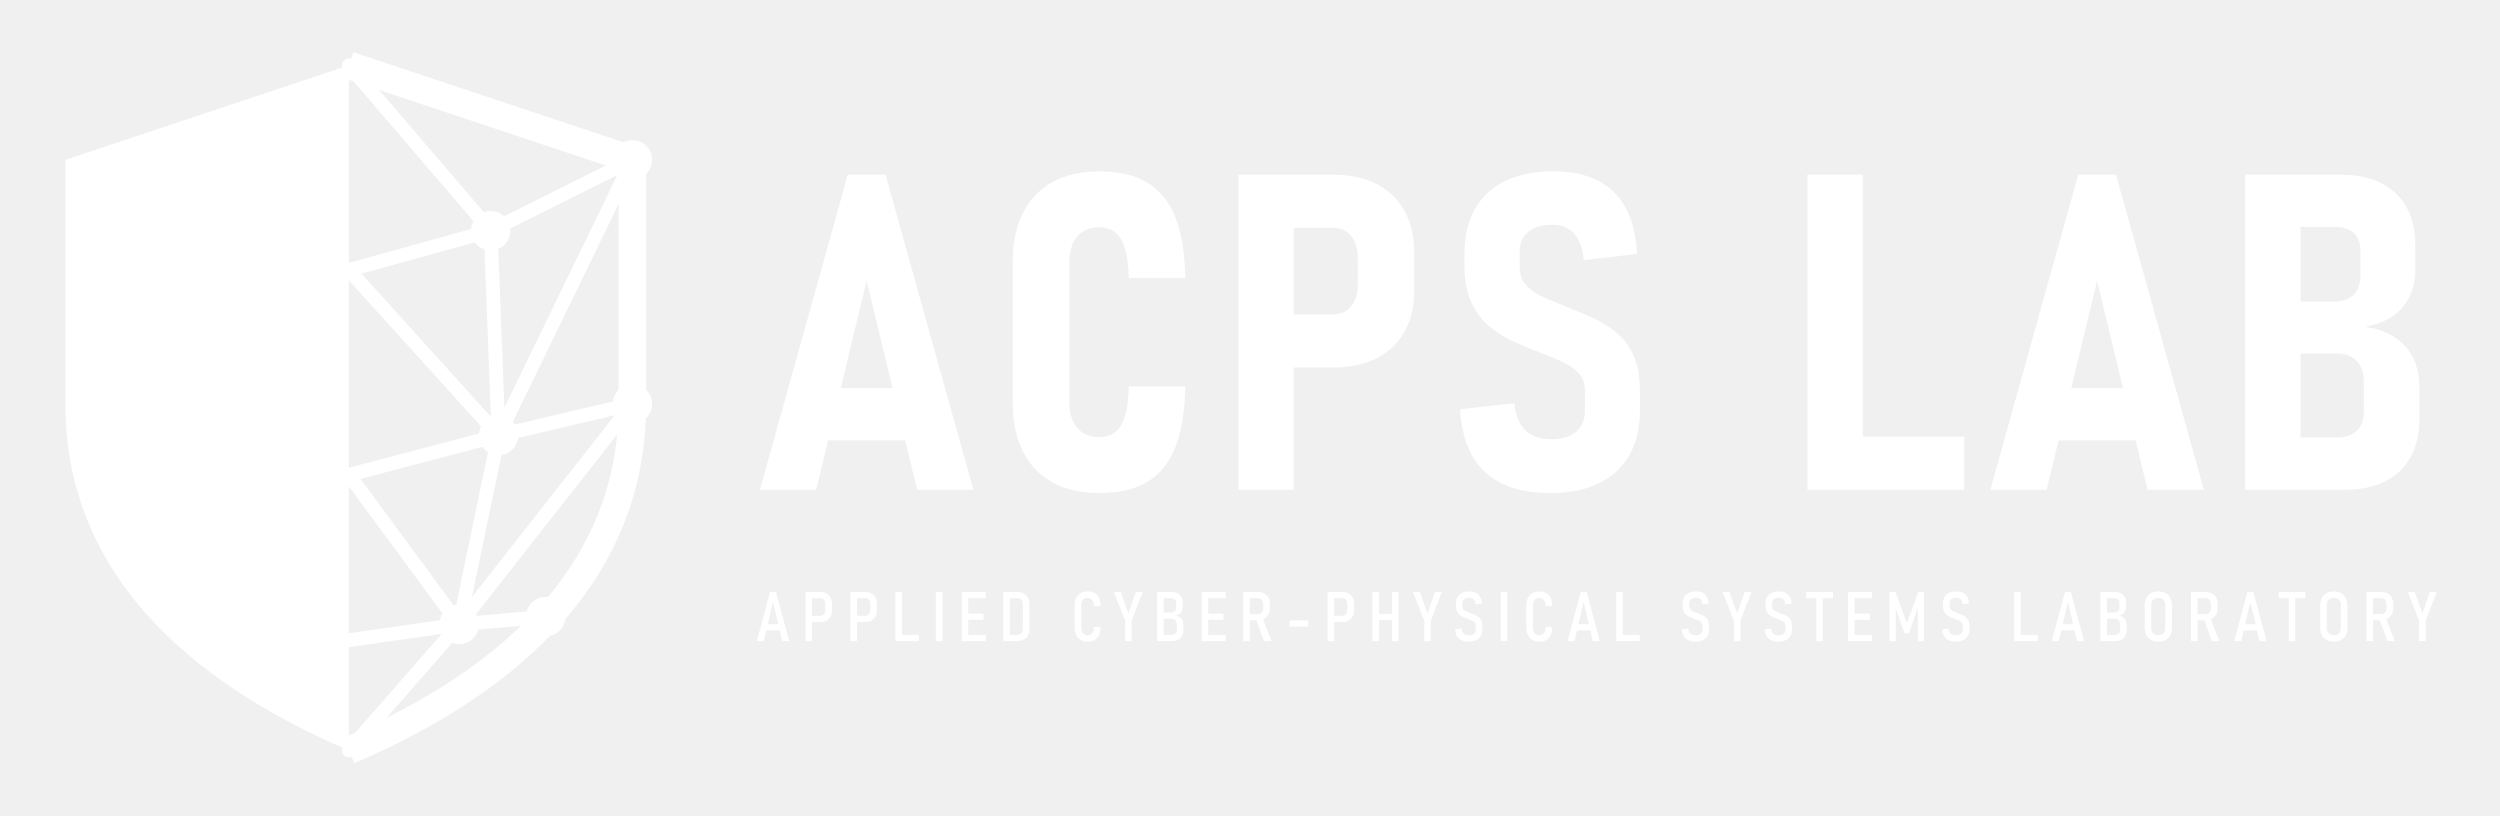
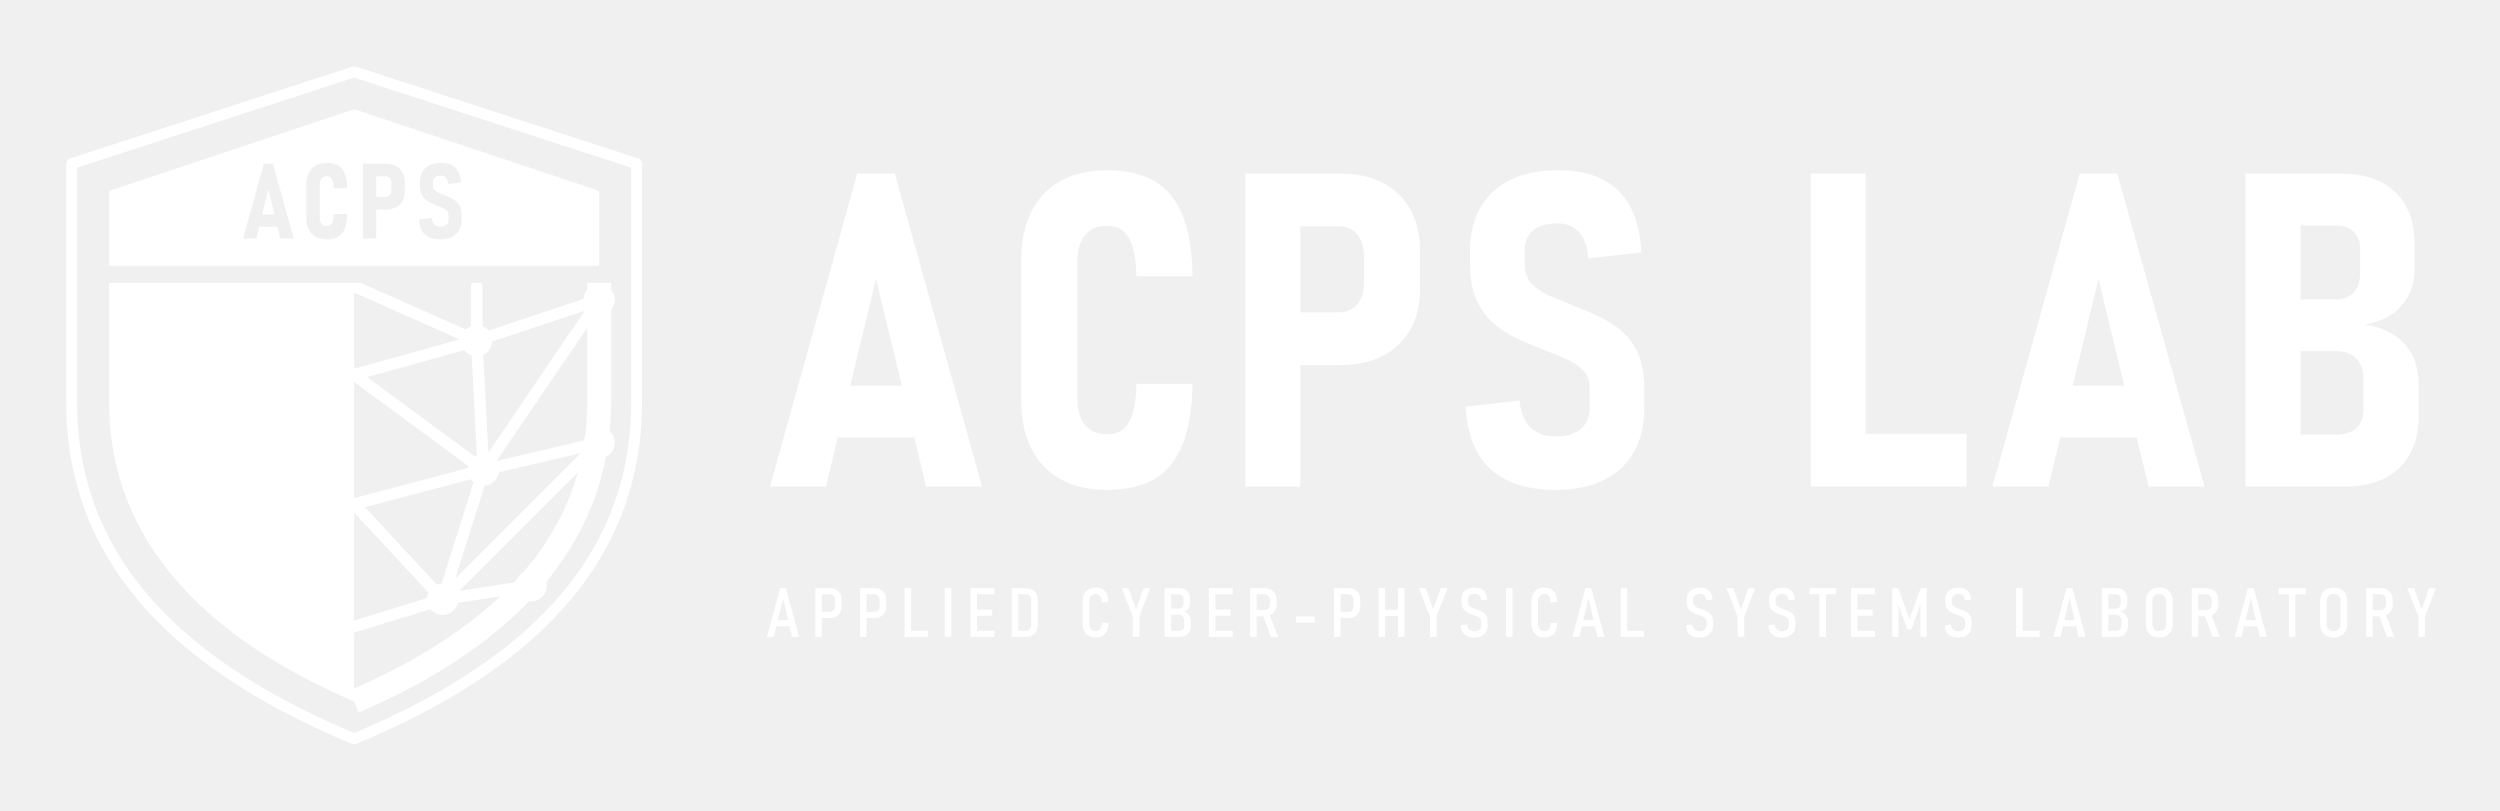
- <svg xmlns="http://www.w3.org/2000/svg" viewBox="0 0 613 200" role="img" aria-labelledby="hd-t">
-   <g transform="translate(-11.0 2.5) scale(0.9655)">
-     <path d="M100 14 L28 38 V100 C28 142 58 170 100 188 Z" fill="#ffffff" />
-     <path d="M100 14 L172 38 V100 C172 142 142 170 100 188" fill="none" stroke="#ffffff" stroke-width="7" stroke-linejoin="round" />
-     <path d="M100 14 L136 56 M136 56 L172 38 M136 56 L100 66 M136 56 L138 108 M100 66 L138 108 M172 38 L138 108 M138 108 L172 100 M138 108 L100 118 M138 108 L128 156 M100 118 L128 156 M172 100 L128 156 M128 156 L100 160 M128 156 L100 188 M128 156 L150 154" fill="none" stroke="#ffffff" stroke-width="3.5" stroke-linecap="round" />
-     <g fill="#ffffff">
-       <circle cx="172" cy="38" r="5" />
-       <circle cx="172" cy="100" r="5" />
-       <circle cx="150" cy="154" r="5" />
-       <circle cx="136" cy="56" r="5" />
-       <circle cx="138" cy="108" r="5" />
-       <circle cx="128" cy="156" r="5" />
+ <svg xmlns="http://www.w3.org/2000/svg" viewBox="0 0 617 200" role="img" aria-labelledby="hd-t">
+   <g transform="translate(3.4 15.2) scale(0.84)">
+     <defs>
+       <clipPath id="hd-clip">
+         <path d="M100 14 L172 38 V100 C172 142 142 170 100 188 C58 170 28 142 28 100 V38 Z" />
+       </clipPath>
+       <mask id="hd-ko" maskUnits="userSpaceOnUse" x="0" y="0" width="200" height="200">
+         <rect width="200" height="200" fill="#fff" />
+         <path transform="translate(67.06 52) scale(0.3099)" d="M0.941 0.0 20.742 -70.996H29.239L49.04 0.0H36.358L24.991 -47.08L13.623 0.0ZM12.889 -11.131V-22.897H37.27V-11.131Z M80.385 0.732Q74.252 0.732 69.877 -1.665Q65.502 -4.063 63.2 -8.633Q60.897 -13.203 60.897 -19.668V-51.279Q60.897 -57.793 63.2 -62.361Q65.502 -66.929 69.877 -69.329Q74.252 -71.729 80.385 -71.729Q86.991 -71.729 91.23 -69.199Q95.468 -66.67 97.548 -61.355Q99.628 -56.04 99.76 -47.7H87.035Q86.957 -51.704 86.222 -54.214Q85.488 -56.724 84.047 -57.932Q82.607 -59.141 80.385 -59.141Q77.231 -59.141 75.448 -57.082Q73.666 -55.024 73.666 -51.279V-19.668Q73.666 -15.967 75.448 -13.911Q77.231 -11.855 80.385 -11.855Q83.725 -11.855 85.324 -14.585Q86.923 -17.314 87.035 -23.296H99.76Q99.623 -14.961 97.543 -9.644Q95.463 -4.326 91.227 -1.797Q86.991 0.732 80.385 0.732Z M120.516 -27.539V-39.516H135.909Q138.538 -39.516 140.081 -41.309Q141.624 -43.102 141.624 -46.16V-52.172Q141.624 -55.381 140.108 -57.2Q138.592 -59.019 135.909 -59.019H120.516V-70.996H136.059Q141.77 -70.996 145.847 -68.901Q149.924 -66.807 152.127 -62.873Q154.331 -58.939 154.331 -53.437V-44.824Q154.331 -39.442 152.119 -35.561Q149.907 -31.68 145.818 -29.609Q141.729 -27.539 136.059 -27.539ZM114.729 0.0V-70.996H127.193V0.0Z M187.987 0.732Q181.591 0.732 177.178 -1.379Q172.766 -3.49 170.394 -7.677Q168.023 -11.865 167.668 -18.138L179.882 -19.509Q180.279 -15.466 182.351 -13.429Q184.423 -11.393 188.169 -11.393Q191.802 -11.393 193.798 -13.107Q195.793 -14.821 195.793 -17.819V-22.311Q195.793 -24.798 194.343 -26.322Q192.893 -27.845 190.536 -28.921Q188.179 -29.997 185.403 -31.022Q182.492 -32.106 179.532 -33.485Q176.571 -34.863 174.112 -36.947Q171.652 -39.03 170.158 -42.318Q168.664 -45.605 168.664 -50.531V-53.216Q168.664 -62.034 173.887 -66.881Q179.11 -71.729 188.671 -71.729Q197.574 -71.729 202.305 -67.082Q207.037 -62.435 207.518 -53.132L195.526 -51.732Q195.168 -55.713 193.384 -57.7Q191.6 -59.687 188.488 -59.687Q184.96 -59.687 183.026 -58.127Q181.093 -56.566 181.093 -53.756V-50.342Q181.093 -47.591 182.699 -45.934Q184.305 -44.277 186.919 -43.171Q189.533 -42.064 192.515 -40.866Q195.298 -39.798 198.064 -38.499Q200.829 -37.201 203.132 -35.203Q205.435 -33.206 206.809 -30.086Q208.183 -26.966 208.183 -22.217V-17.9Q208.183 -9.05 202.898 -4.159Q197.613 0.732 187.987 0.732Z" fill="#000" />
+         <rect x="0" y="60" width="200" height="5" fill="#000" />
+       </mask>
+     </defs>
+     <path d="M100 3 L183 30 V100 C183 149 148 179 100 199 C52 179 17 149 17 100 V30 Z" fill="none" stroke="#ffffff" stroke-width="3.2" stroke-linejoin="round" />
+     <g mask="url(#hd-ko)">
+       <g clip-path="url(#hd-clip)">
+         <rect x="0" y="0" width="200" height="62" fill="#ffffff" />
+         <rect x="0" y="62" width="100" height="140" fill="#ffffff" />
+       </g>
+       <path d="M172 62 V100 C172 142 142 170 100 188" fill="none" stroke="#ffffff" stroke-width="7" stroke-linejoin="round" />
+       <path d="M136 82 L172 70 M136 82 L100 92 M136 82 L138 120 M100 92 L138 120 M172 70 L138 120 M138 120 L172 112 M138 120 L100 130 M138 120 L126 158 M100 130 L126 158 M172 112 L126 158 M126 158 L100 166 M126 158 L152 154 M100 66 L136 82 M136 66 L136 82" fill="none" stroke="#ffffff" stroke-width="3.4" stroke-linecap="round" />
+       <g fill="#ffffff">
+         <circle cx="172" cy="70" r="4.6" />
+         <circle cx="172" cy="112" r="4.6" />
+         <circle cx="152" cy="154" r="4.6" />
+         <circle cx="136" cy="82" r="4.6" />
+         <circle cx="138" cy="120" r="4.6" />
+         <circle cx="126" cy="158" r="4.6" />
+       </g>
    </g>
  </g>
-   <path transform="translate(185.3 120.1) scale(1.0885)" d="M0.941 0.0 20.742 -70.996H29.239L49.04 0.0H36.358L24.991 -47.08L13.623 0.0ZM12.889 -11.131V-22.897H37.27V-11.131Z M77.385 0.732Q71.252 0.732 66.877 -1.665Q62.502 -4.063 60.2 -8.633Q57.897 -13.203 57.897 -19.668V-51.279Q57.897 -57.793 60.2 -62.361Q62.502 -66.929 66.877 -69.329Q71.252 -71.729 77.385 -71.729Q83.991 -71.729 88.23 -69.199Q92.468 -66.67 94.548 -61.355Q96.628 -56.04 96.76 -47.7H84.035Q83.957 -51.704 83.222 -54.214Q82.488 -56.724 81.047 -57.932Q79.607 -59.141 77.385 -59.141Q74.231 -59.141 72.448 -57.082Q70.666 -55.024 70.666 -51.279V-19.668Q70.666 -15.967 72.448 -13.911Q74.231 -11.855 77.385 -11.855Q80.725 -11.855 82.324 -14.585Q83.923 -17.314 84.035 -23.296H96.76Q96.623 -14.961 94.543 -9.644Q92.463 -4.326 88.227 -1.797Q83.991 0.732 77.385 0.732Z M114.516 -27.539V-39.516H129.909Q132.538 -39.516 134.081 -41.309Q135.624 -43.102 135.624 -46.16V-52.172Q135.624 -55.381 134.108 -57.2Q132.592 -59.019 129.909 -59.019H114.516V-70.996H130.059Q135.77 -70.996 139.847 -68.901Q143.924 -66.807 146.127 -62.873Q148.331 -58.939 148.331 -53.437V-44.824Q148.331 -39.442 146.119 -35.561Q143.907 -31.68 139.818 -29.609Q135.729 -27.539 130.059 -27.539ZM108.729 0.0V-70.996H121.193V0.0Z M178.987 0.732Q172.591 0.732 168.178 -1.379Q163.766 -3.49 161.394 -7.677Q159.023 -11.865 158.668 -18.138L170.882 -19.509Q171.279 -15.466 173.351 -13.429Q175.423 -11.393 179.169 -11.393Q182.802 -11.393 184.798 -13.107Q186.793 -14.821 186.793 -17.819V-22.311Q186.793 -24.798 185.343 -26.322Q183.893 -27.845 181.536 -28.921Q179.179 -29.997 176.403 -31.022Q173.492 -32.106 170.532 -33.485Q167.571 -34.863 165.112 -36.947Q162.652 -39.03 161.158 -42.318Q159.664 -45.605 159.664 -50.531V-53.216Q159.664 -62.034 164.887 -66.881Q170.11 -71.729 179.671 -71.729Q188.574 -71.729 193.305 -67.082Q198.037 -62.435 198.518 -53.132L186.526 -51.732Q186.168 -55.713 184.384 -57.7Q182.6 -59.687 179.488 -59.687Q175.96 -59.687 174.026 -58.127Q172.093 -56.566 172.093 -53.756V-50.342Q172.093 -47.591 173.699 -45.934Q175.305 -44.277 177.919 -43.171Q180.533 -42.064 183.515 -40.866Q186.298 -39.798 189.064 -38.499Q191.829 -37.201 194.132 -35.203Q196.435 -33.206 197.809 -30.086Q199.183 -26.966 199.183 -22.217V-17.9Q199.183 -9.05 193.898 -4.159Q188.613 0.732 178.987 0.732Z  M236.918 0.0V-70.996H249.383V0.0ZM242.172 0.0V-11.977H272.243V0.0Z M278.121 0.0 297.922 -70.996H306.418L326.219 0.0H313.538L302.17 -47.08L290.803 0.0ZM290.068 -11.131V-22.897H314.45V-11.131Z M342.129 0.0V-11.801H356.137Q359.04 -11.801 360.64 -13.284Q362.241 -14.768 362.241 -17.436V-24.332Q362.241 -27.365 360.623 -29.042Q359.004 -30.719 355.997 -30.719H342.129V-42.414H355.786Q358.495 -42.414 359.992 -43.986Q361.489 -45.559 361.489 -48.453V-53.937Q361.489 -56.455 359.992 -57.843Q358.495 -59.23 355.821 -59.23H342.129V-70.996H356.823Q364.924 -70.996 369.382 -66.828Q373.84 -62.66 373.84 -55.062V-49.578Q373.84 -44.361 370.871 -41.001Q367.901 -37.641 362.491 -36.729Q368.34 -35.928 371.554 -32.37Q374.768 -28.812 374.768 -23.068V-16.067Q374.768 -8.42 370.338 -4.21Q365.909 0.0 357.829 0.0ZM335.496 0.0V-70.996H347.996V0.0Z" fill="#ffffff" />
-   <path transform="translate(185.3 157.2) scale(1.1317)" d="M0.24 0.0 3.111 -10.649H4.386L7.257 0.0H5.73L3.749 -8.502L1.767 0.0ZM1.881 -2.326V-3.668H5.722V-2.326Z M11.566 -4.131V-5.478H13.969Q14.486 -5.478 14.786 -5.83Q15.087 -6.183 15.087 -6.787V-7.963Q15.087 -8.587 14.786 -8.945Q14.486 -9.302 13.969 -9.302H11.566V-10.649H13.934Q14.748 -10.649 15.331 -10.33Q15.914 -10.01 16.227 -9.412Q16.539 -8.815 16.539 -7.979V-6.761Q16.539 -5.943 16.224 -5.353Q15.909 -4.763 15.326 -4.447Q14.743 -4.131 13.934 -4.131ZM10.797 0.0V-10.649H12.217V0.0Z M21.297 -4.131V-5.478H23.701Q24.217 -5.478 24.518 -5.83Q24.819 -6.183 24.819 -6.787V-7.963Q24.819 -8.587 24.518 -8.945Q24.217 -9.302 23.701 -9.302H21.297V-10.649H23.665Q24.479 -10.649 25.063 -10.33Q25.646 -10.01 25.958 -9.412Q26.27 -8.815 26.27 -7.979V-6.761Q26.27 -5.943 25.955 -5.353Q25.641 -4.763 25.057 -4.447Q24.474 -4.131 23.665 -4.131ZM20.528 0.0V-10.649H21.948V0.0Z M30.26 0.0V-10.649H31.68V0.0ZM31.007 0.0V-1.347H35.36V0.0Z M40.456 -10.649V0.0H39.036V-10.649Z M44.64 0.0V-10.649H46.06V0.0ZM45.365 0.0V-1.347H49.846V0.0ZM45.365 -4.615V-5.962H49.357V-4.615ZM45.365 -9.302V-10.649H49.846V-9.302Z M54.553 0.0V-1.347H56.625Q57.229 -1.347 57.558 -1.683Q57.887 -2.018 57.887 -2.629V-8.021Q57.887 -8.631 57.558 -8.967Q57.229 -9.302 56.625 -9.302H54.553V-10.649H56.581Q57.892 -10.649 58.605 -9.953Q59.318 -9.256 59.318 -7.978V-2.672Q59.318 -1.824 58.995 -1.225Q58.672 -0.627 58.058 -0.313Q57.444 0.0 56.573 0.0ZM53.631 0.0V-10.649H55.052V0.0Z  M71.915 0.11Q71.039 0.11 70.405 -0.259Q69.772 -0.628 69.432 -1.318Q69.093 -2.007 69.093 -2.963V-7.679Q69.093 -8.643 69.432 -9.332Q69.772 -10.021 70.405 -10.39Q71.039 -10.759 71.915 -10.759Q72.825 -10.759 73.442 -10.403Q74.059 -10.047 74.381 -9.34Q74.703 -8.633 74.721 -7.582H73.283Q73.269 -8.174 73.108 -8.572Q72.947 -8.969 72.649 -9.172Q72.351 -9.374 71.915 -9.374Q71.277 -9.374 70.904 -8.923Q70.531 -8.471 70.531 -7.679V-2.963Q70.531 -2.171 70.904 -1.723Q71.277 -1.275 71.915 -1.275Q72.565 -1.275 72.913 -1.724Q73.262 -2.174 73.283 -3.067H74.721Q74.703 -2.016 74.381 -1.309Q74.058 -0.602 73.442 -0.246Q72.825 0.11 71.915 0.11Z M83.846 -10.649 81.461 -4.418V0.0H80.04V-4.418L77.602 -10.649H79.086L80.75 -6.003L82.362 -10.649Z M87.855 0.0V-1.337H89.924Q90.599 -1.337 90.922 -1.635Q91.245 -1.934 91.245 -2.447V-3.455Q91.245 -4.114 90.919 -4.486Q90.592 -4.859 89.974 -4.859H87.855V-6.185H89.974Q90.522 -6.185 90.814 -6.511Q91.106 -6.837 91.106 -7.444V-8.224Q91.106 -8.754 90.8 -9.033Q90.495 -9.313 89.927 -9.313H87.855V-10.649H89.987Q91.229 -10.649 91.88 -10.029Q92.53 -9.409 92.53 -8.307V-7.495Q92.53 -6.728 92.143 -6.192Q91.756 -5.655 91.011 -5.509Q91.799 -5.384 92.234 -4.817Q92.669 -4.25 92.669 -3.402V-2.384Q92.669 -1.27 92.009 -0.635Q91.349 0.0 90.164 0.0ZM86.977 0.0V-10.649H88.395V0.0Z M96.62 0.0V-10.649H98.041V0.0ZM97.345 0.0V-1.347H101.826V0.0ZM97.345 -4.615V-5.962H101.337V-4.615ZM97.345 -9.302V-10.649H101.826V-9.302Z M106.264 -4.504V-5.851H108.694Q109.283 -5.851 109.618 -6.203Q109.953 -6.554 109.953 -7.164V-7.944Q109.953 -8.581 109.618 -8.945Q109.283 -9.31 108.694 -9.31H106.264V-10.657H108.588Q109.466 -10.657 110.096 -10.346Q110.726 -10.035 111.063 -9.452Q111.4 -8.869 111.4 -8.055V-7.159Q111.4 -6.331 111.062 -5.736Q110.724 -5.142 110.095 -4.823Q109.466 -4.504 108.588 -4.504ZM105.612 0.0V-10.657H107.032V0.0ZM110.148 0.0 108.394 -4.834 109.755 -5.171 111.741 0.0Z M115.641 -4.489H119.719V-3.142H115.641Z M124.672 -4.131V-5.478H127.076Q127.592 -5.478 127.893 -5.83Q128.194 -6.183 128.194 -6.787V-7.963Q128.194 -8.587 127.893 -8.945Q127.592 -9.302 127.076 -9.302H124.672V-10.649H127.041Q127.855 -10.649 128.438 -10.33Q129.021 -10.01 129.333 -9.412Q129.645 -8.815 129.645 -7.979V-6.761Q129.645 -5.943 129.331 -5.353Q129.016 -4.763 128.433 -4.447Q127.849 -4.131 127.041 -4.131ZM123.903 0.0V-10.649H125.324V0.0Z M137.86 0.0V-10.649H139.28V0.0ZM133.635 0.0V-10.649H135.06V0.0ZM134.565 -4.571V-5.918H138.572V-4.571Z M148.656 -10.649 146.271 -4.418V0.0H144.851V-4.418L142.413 -10.649H143.896L145.561 -6.003L147.173 -10.649Z M154.5 0.11Q153.577 0.11 152.935 -0.187Q152.292 -0.483 151.945 -1.076Q151.597 -1.669 151.55 -2.547L152.938 -2.706Q152.989 -1.985 153.383 -1.621Q153.778 -1.257 154.5 -1.257Q155.231 -1.257 155.624 -1.599Q156.016 -1.942 156.016 -2.581V-3.255Q156.016 -3.735 155.773 -4.018Q155.53 -4.3 155.135 -4.482Q154.74 -4.664 154.276 -4.821Q153.828 -4.973 153.37 -5.166Q152.912 -5.36 152.535 -5.66Q152.157 -5.959 151.928 -6.442Q151.699 -6.924 151.699 -7.666V-8.108Q151.699 -9.382 152.455 -10.071Q153.211 -10.759 154.608 -10.759Q155.882 -10.759 156.568 -10.103Q157.253 -9.446 157.328 -8.143L155.96 -7.98Q155.912 -8.688 155.57 -9.041Q155.228 -9.393 154.608 -9.393Q153.894 -9.393 153.504 -9.06Q153.114 -8.728 153.114 -8.112V-7.63Q153.114 -7.124 153.379 -6.832Q153.644 -6.54 154.073 -6.362Q154.503 -6.185 154.99 -6.013Q155.424 -5.866 155.855 -5.684Q156.285 -5.502 156.644 -5.213Q157.002 -4.923 157.219 -4.458Q157.437 -3.994 157.437 -3.265V-2.557Q157.437 -1.279 156.671 -0.585Q155.904 0.11 154.5 0.11Z M162.84 -10.649V0.0H161.42V-10.649Z M169.785 0.11Q168.909 0.11 168.275 -0.259Q167.641 -0.628 167.302 -1.318Q166.962 -2.007 166.962 -2.963V-7.679Q166.962 -8.643 167.302 -9.332Q167.641 -10.021 168.275 -10.39Q168.909 -10.759 169.785 -10.759Q170.695 -10.759 171.312 -10.403Q171.929 -10.047 172.251 -9.34Q172.573 -8.633 172.591 -7.582H171.153Q171.139 -8.174 170.977 -8.572Q170.816 -8.969 170.519 -9.172Q170.221 -9.374 169.785 -9.374Q169.146 -9.374 168.774 -8.923Q168.401 -8.471 168.401 -7.679V-2.963Q168.401 -2.171 168.774 -1.723Q169.146 -1.275 169.785 -1.275Q170.435 -1.275 170.783 -1.724Q171.131 -2.174 171.153 -3.067H172.591Q172.573 -2.016 172.25 -1.309Q171.928 -0.602 171.311 -0.246Q170.695 0.11 169.785 0.11Z M175.879 0.0 178.751 -10.649H180.025L182.896 0.0H181.369L179.388 -8.502L177.406 0.0ZM177.52 -2.326V-3.668H181.362V-2.326Z M186.436 0.0V-10.649H187.856V0.0ZM187.183 0.0V-1.347H191.536V0.0Z  M203.638 0.11Q202.716 0.11 202.073 -0.187Q201.43 -0.483 201.083 -1.076Q200.736 -1.669 200.688 -2.547L202.076 -2.706Q202.128 -1.985 202.522 -1.621Q202.916 -1.257 203.638 -1.257Q204.37 -1.257 204.762 -1.599Q205.155 -1.942 205.155 -2.581V-3.255Q205.155 -3.735 204.911 -4.018Q204.668 -4.3 204.274 -4.482Q203.879 -4.664 203.415 -4.821Q202.967 -4.973 202.509 -5.166Q202.051 -5.36 201.673 -5.66Q201.296 -5.959 201.067 -6.442Q200.838 -6.924 200.838 -7.666V-8.108Q200.838 -9.382 201.594 -10.071Q202.35 -10.759 203.747 -10.759Q205.021 -10.759 205.706 -10.103Q206.392 -9.446 206.467 -8.143L205.099 -7.98Q205.051 -8.688 204.709 -9.041Q204.367 -9.393 203.747 -9.393Q203.033 -9.393 202.643 -9.06Q202.253 -8.728 202.253 -8.112V-7.63Q202.253 -7.124 202.518 -6.832Q202.783 -6.54 203.212 -6.362Q203.641 -6.185 204.129 -6.013Q204.563 -5.866 204.993 -5.684Q205.424 -5.502 205.782 -5.213Q206.14 -4.923 206.358 -4.458Q206.576 -3.994 206.576 -3.265V-2.557Q206.576 -1.279 205.809 -0.585Q205.043 0.11 203.638 0.11Z M215.749 -10.649 213.364 -4.418V0.0H211.944V-4.418L209.506 -10.649H210.989L212.654 -6.003L214.266 -10.649Z M221.593 0.11Q220.67 0.11 220.028 -0.187Q219.385 -0.483 219.038 -1.076Q218.69 -1.669 218.643 -2.547L220.031 -2.706Q220.082 -1.985 220.476 -1.621Q220.871 -1.257 221.593 -1.257Q222.324 -1.257 222.717 -1.599Q223.109 -1.942 223.109 -2.581V-3.255Q223.109 -3.735 222.866 -4.018Q222.623 -4.3 222.228 -4.482Q221.834 -4.664 221.369 -4.821Q220.921 -4.973 220.463 -5.166Q220.005 -5.36 219.628 -5.66Q219.25 -5.959 219.021 -6.442Q218.792 -6.924 218.792 -7.666V-8.108Q218.792 -9.382 219.548 -10.071Q220.304 -10.759 221.701 -10.759Q222.975 -10.759 223.661 -10.103Q224.346 -9.446 224.421 -8.143L223.053 -7.98Q223.005 -8.688 222.663 -9.041Q222.321 -9.393 221.701 -9.393Q220.987 -9.393 220.597 -9.06Q220.208 -8.728 220.208 -8.112V-7.63Q220.208 -7.124 220.472 -6.832Q220.737 -6.54 221.167 -6.362Q221.596 -6.185 222.084 -6.013Q222.517 -5.866 222.948 -5.684Q223.378 -5.502 223.737 -5.213Q224.095 -4.923 224.313 -4.458Q224.53 -3.994 224.53 -3.265V-2.557Q224.53 -1.279 223.764 -0.585Q222.997 0.11 221.593 0.11Z M229.789 0.0V-9.778H231.21V0.0ZM227.586 -9.302V-10.649H233.413V-9.302Z M236.666 0.0V-10.649H238.086V0.0ZM237.391 0.0V-1.347H241.872V0.0ZM237.391 -4.615V-5.962H241.383V-4.615ZM237.391 -9.302V-10.649H241.872V-9.302Z M249.393 -3.866 251.856 -10.649H253.128V0.0H251.803V-8.039L251.913 -7.571L249.86 -1.669H248.926L246.878 -7.424L247.02 -8.039V0.0H245.658V-10.649H246.967Z M260.036 0.11Q259.113 0.11 258.47 -0.187Q257.828 -0.483 257.48 -1.076Q257.133 -1.669 257.085 -2.547L258.474 -2.706Q258.525 -1.985 258.919 -1.621Q259.313 -1.257 260.036 -1.257Q260.767 -1.257 261.159 -1.599Q261.552 -1.942 261.552 -2.581V-3.255Q261.552 -3.735 261.309 -4.018Q261.065 -4.3 260.671 -4.482Q260.276 -4.664 259.812 -4.821Q259.364 -4.973 258.906 -5.166Q258.448 -5.36 258.07 -5.66Q257.693 -5.959 257.464 -6.442Q257.235 -6.924 257.235 -7.666V-8.108Q257.235 -9.382 257.991 -10.071Q258.747 -10.759 260.144 -10.759Q261.418 -10.759 262.103 -10.103Q262.789 -9.446 262.864 -8.143L261.496 -7.98Q261.448 -8.688 261.106 -9.041Q260.764 -9.393 260.144 -9.393Q259.43 -9.393 259.04 -9.06Q258.65 -8.728 258.65 -8.112V-7.63Q258.65 -7.124 258.915 -6.832Q259.18 -6.54 259.609 -6.362Q260.038 -6.185 260.526 -6.013Q260.96 -5.866 261.391 -5.684Q261.821 -5.502 262.179 -5.213Q262.538 -4.923 262.755 -4.458Q262.973 -3.994 262.973 -3.265V-2.557Q262.973 -1.279 262.206 -0.585Q261.44 0.11 260.036 0.11Z  M272.67 0.0V-10.649H274.09V0.0ZM273.417 0.0V-1.347H277.77V0.0Z M280.8 0.0 283.671 -10.649H284.946L287.817 0.0H286.29L284.308 -8.502L282.327 0.0ZM282.44 -2.326V-3.668H286.282V-2.326Z M292.235 0.0V-1.337H294.304Q294.979 -1.337 295.302 -1.635Q295.625 -1.934 295.625 -2.447V-3.455Q295.625 -4.114 295.298 -4.486Q294.972 -4.859 294.353 -4.859H292.235V-6.185H294.353Q294.902 -6.185 295.193 -6.511Q295.485 -6.837 295.485 -7.444V-8.224Q295.485 -8.754 295.18 -9.033Q294.875 -9.313 294.307 -9.313H292.235V-10.649H294.367Q295.609 -10.649 296.259 -10.029Q296.91 -9.409 296.91 -8.307V-7.495Q296.91 -6.728 296.523 -6.192Q296.136 -5.655 295.391 -5.509Q296.179 -5.384 296.614 -4.817Q297.049 -4.25 297.049 -3.402V-2.384Q297.049 -1.27 296.389 -0.635Q295.728 0.0 294.544 0.0ZM291.356 0.0V-10.649H292.775V0.0Z M303.89 0.11Q302.973 0.11 302.31 -0.253Q301.647 -0.616 301.293 -1.294Q300.938 -1.972 300.938 -2.914V-7.735Q300.938 -8.684 301.293 -9.361Q301.647 -10.038 302.31 -10.399Q302.973 -10.759 303.89 -10.759Q304.812 -10.759 305.473 -10.399Q306.133 -10.038 306.487 -9.361Q306.842 -8.684 306.842 -7.735V-2.914Q306.842 -1.972 306.487 -1.294Q306.133 -0.616 305.473 -0.253Q304.812 0.11 303.89 0.11ZM303.89 -1.278Q304.598 -1.278 305.005 -1.705Q305.411 -2.132 305.411 -2.868V-7.781Q305.411 -8.524 305.005 -8.948Q304.598 -9.371 303.89 -9.371Q303.179 -9.371 302.774 -8.948Q302.369 -8.524 302.369 -7.781V-2.868Q302.369 -2.132 302.774 -1.705Q303.179 -1.278 303.89 -1.278Z M311.625 -4.504V-5.851H314.056Q314.644 -5.851 314.979 -6.203Q315.314 -6.554 315.314 -7.164V-7.944Q315.314 -8.581 314.979 -8.945Q314.644 -9.31 314.056 -9.31H311.625V-10.657H313.949Q314.827 -10.657 315.457 -10.346Q316.087 -10.035 316.424 -9.452Q316.761 -8.869 316.761 -8.055V-7.159Q316.761 -6.331 316.423 -5.736Q316.085 -5.142 315.456 -4.823Q314.827 -4.504 313.949 -4.504ZM310.973 0.0V-10.657H312.393V0.0ZM315.509 0.0 313.756 -4.834 315.116 -5.171 317.102 0.0Z M320.334 0.0 323.205 -10.649H324.48L327.351 0.0H325.824L323.842 -8.502L321.861 0.0ZM321.974 -2.326V-3.668H325.816V-2.326Z M332.156 0.0V-9.778H333.577V0.0ZM329.953 -9.302V-10.649H335.78V-9.302Z M341.923 0.11Q341.006 0.11 340.343 -0.253Q339.68 -0.616 339.325 -1.294Q338.971 -1.972 338.971 -2.914V-7.735Q338.971 -8.684 339.325 -9.361Q339.68 -10.038 340.343 -10.399Q341.006 -10.759 341.923 -10.759Q342.845 -10.759 343.505 -10.399Q344.166 -10.038 344.52 -9.361Q344.874 -8.684 344.874 -7.735V-2.914Q344.874 -1.972 344.52 -1.294Q344.166 -0.616 343.505 -0.253Q342.845 0.11 341.923 0.11ZM341.923 -1.278Q342.631 -1.278 343.037 -1.705Q343.444 -2.132 343.444 -2.868V-7.781Q343.444 -8.524 343.037 -8.948Q342.631 -9.371 341.923 -9.371Q341.211 -9.371 340.806 -8.948Q340.402 -8.524 340.402 -7.781V-2.868Q340.402 -2.132 340.806 -1.705Q341.211 -1.278 341.923 -1.278Z M349.658 -4.504V-5.851H352.088Q352.677 -5.851 353.012 -6.203Q353.346 -6.554 353.346 -7.164V-7.944Q353.346 -8.581 353.012 -8.945Q352.677 -9.31 352.088 -9.31H349.658V-10.657H351.982Q352.86 -10.657 353.489 -10.346Q354.119 -10.035 354.456 -9.452Q354.793 -8.869 354.793 -8.055V-7.159Q354.793 -6.331 354.455 -5.736Q354.117 -5.142 353.488 -4.823Q352.86 -4.504 351.982 -4.504ZM349.006 0.0V-10.657H350.426V0.0ZM353.542 0.0 351.788 -4.834 353.148 -5.171 355.135 0.0Z M364.203 -10.649 361.818 -4.418V0.0H360.397V-4.418L357.959 -10.649H359.443L361.107 -6.003L362.719 -10.649Z" fill="#ffffff" />
+   <path transform="translate(189.0 120.1) scale(1.0885)" d="M0.941 0.0 20.742 -70.996H29.239L49.04 0.0H36.358L24.991 -47.08L13.623 0.0ZM12.889 -11.131V-22.897H37.27V-11.131Z M77.385 0.732Q71.252 0.732 66.877 -1.665Q62.502 -4.063 60.2 -8.633Q57.897 -13.203 57.897 -19.668V-51.279Q57.897 -57.793 60.2 -62.361Q62.502 -66.929 66.877 -69.329Q71.252 -71.729 77.385 -71.729Q83.991 -71.729 88.23 -69.199Q92.468 -66.67 94.548 -61.355Q96.628 -56.04 96.76 -47.7H84.035Q83.957 -51.704 83.222 -54.214Q82.488 -56.724 81.047 -57.932Q79.607 -59.141 77.385 -59.141Q74.231 -59.141 72.448 -57.082Q70.666 -55.024 70.666 -51.279V-19.668Q70.666 -15.967 72.448 -13.911Q74.231 -11.855 77.385 -11.855Q80.725 -11.855 82.324 -14.585Q83.923 -17.314 84.035 -23.296H96.76Q96.623 -14.961 94.543 -9.644Q92.463 -4.326 88.227 -1.797Q83.991 0.732 77.385 0.732Z M114.516 -27.539V-39.516H129.909Q132.538 -39.516 134.081 -41.309Q135.624 -43.102 135.624 -46.16V-52.172Q135.624 -55.381 134.108 -57.2Q132.592 -59.019 129.909 -59.019H114.516V-70.996H130.059Q135.77 -70.996 139.847 -68.901Q143.924 -66.807 146.127 -62.873Q148.331 -58.939 148.331 -53.437V-44.824Q148.331 -39.442 146.119 -35.561Q143.907 -31.68 139.818 -29.609Q135.729 -27.539 130.059 -27.539ZM108.729 0.0V-70.996H121.193V0.0Z M178.987 0.732Q172.591 0.732 168.178 -1.379Q163.766 -3.49 161.394 -7.677Q159.023 -11.865 158.668 -18.138L170.882 -19.509Q171.279 -15.466 173.351 -13.429Q175.423 -11.393 179.169 -11.393Q182.802 -11.393 184.798 -13.107Q186.793 -14.821 186.793 -17.819V-22.311Q186.793 -24.798 185.343 -26.322Q183.893 -27.845 181.536 -28.921Q179.179 -29.997 176.403 -31.022Q173.492 -32.106 170.532 -33.485Q167.571 -34.863 165.112 -36.947Q162.652 -39.03 161.158 -42.318Q159.664 -45.605 159.664 -50.531V-53.216Q159.664 -62.034 164.887 -66.881Q170.11 -71.729 179.671 -71.729Q188.574 -71.729 193.305 -67.082Q198.037 -62.435 198.518 -53.132L186.526 -51.732Q186.168 -55.713 184.384 -57.7Q182.6 -59.687 179.488 -59.687Q175.96 -59.687 174.026 -58.127Q172.093 -56.566 172.093 -53.756V-50.342Q172.093 -47.591 173.699 -45.934Q175.305 -44.277 177.919 -43.171Q180.533 -42.064 183.515 -40.866Q186.298 -39.798 189.064 -38.499Q191.829 -37.201 194.132 -35.203Q196.435 -33.206 197.809 -30.086Q199.183 -26.966 199.183 -22.217V-17.9Q199.183 -9.05 193.898 -4.159Q188.613 0.732 178.987 0.732Z  M236.918 0.0V-70.996H249.383V0.0ZM242.172 0.0V-11.977H272.243V0.0Z M278.121 0.0 297.922 -70.996H306.418L326.219 0.0H313.538L302.17 -47.08L290.803 0.0ZM290.068 -11.131V-22.897H314.45V-11.131Z M342.129 0.0V-11.801H356.137Q359.04 -11.801 360.64 -13.284Q362.241 -14.768 362.241 -17.436V-24.332Q362.241 -27.365 360.623 -29.042Q359.004 -30.719 355.997 -30.719H342.129V-42.414H355.786Q358.495 -42.414 359.992 -43.986Q361.489 -45.559 361.489 -48.453V-53.937Q361.489 -56.455 359.992 -57.843Q358.495 -59.23 355.821 -59.23H342.129V-70.996H356.823Q364.924 -70.996 369.382 -66.828Q373.84 -62.66 373.84 -55.062V-49.578Q373.84 -44.361 370.871 -41.001Q367.901 -37.641 362.491 -36.729Q368.34 -35.928 371.554 -32.37Q374.768 -28.812 374.768 -23.068V-16.067Q374.768 -8.42 370.338 -4.21Q365.909 0.0 357.829 0.0ZM335.496 0.0V-70.996H347.996V0.0Z" fill="#ffffff" />
+   <path transform="translate(189.0 157.2) scale(1.1317)" d="M0.24 0.0 3.111 -10.649H4.386L7.257 0.0H5.73L3.749 -8.502L1.767 0.0ZM1.881 -2.326V-3.668H5.722V-2.326Z M11.566 -4.131V-5.478H13.969Q14.486 -5.478 14.786 -5.83Q15.087 -6.183 15.087 -6.787V-7.963Q15.087 -8.587 14.786 -8.945Q14.486 -9.302 13.969 -9.302H11.566V-10.649H13.934Q14.748 -10.649 15.331 -10.33Q15.914 -10.01 16.227 -9.412Q16.539 -8.815 16.539 -7.979V-6.761Q16.539 -5.943 16.224 -5.353Q15.909 -4.763 15.326 -4.447Q14.743 -4.131 13.934 -4.131ZM10.797 0.0V-10.649H12.217V0.0Z M21.297 -4.131V-5.478H23.701Q24.217 -5.478 24.518 -5.83Q24.819 -6.183 24.819 -6.787V-7.963Q24.819 -8.587 24.518 -8.945Q24.217 -9.302 23.701 -9.302H21.297V-10.649H23.665Q24.479 -10.649 25.063 -10.33Q25.646 -10.01 25.958 -9.412Q26.27 -8.815 26.27 -7.979V-6.761Q26.27 -5.943 25.955 -5.353Q25.641 -4.763 25.057 -4.447Q24.474 -4.131 23.665 -4.131ZM20.528 0.0V-10.649H21.948V0.0Z M30.26 0.0V-10.649H31.68V0.0ZM31.007 0.0V-1.347H35.36V0.0Z M40.456 -10.649V0.0H39.036V-10.649Z M44.64 0.0V-10.649H46.06V0.0ZM45.365 0.0V-1.347H49.846V0.0ZM45.365 -4.615V-5.962H49.357V-4.615ZM45.365 -9.302V-10.649H49.846V-9.302Z M54.553 0.0V-1.347H56.625Q57.229 -1.347 57.558 -1.683Q57.887 -2.018 57.887 -2.629V-8.021Q57.887 -8.631 57.558 -8.967Q57.229 -9.302 56.625 -9.302H54.553V-10.649H56.581Q57.892 -10.649 58.605 -9.953Q59.318 -9.256 59.318 -7.978V-2.672Q59.318 -1.824 58.995 -1.225Q58.672 -0.627 58.058 -0.313Q57.444 0.0 56.573 0.0ZM53.631 0.0V-10.649H55.052V0.0Z  M71.915 0.11Q71.039 0.11 70.405 -0.259Q69.772 -0.628 69.432 -1.318Q69.093 -2.007 69.093 -2.963V-7.679Q69.093 -8.643 69.432 -9.332Q69.772 -10.021 70.405 -10.39Q71.039 -10.759 71.915 -10.759Q72.825 -10.759 73.442 -10.403Q74.059 -10.047 74.381 -9.34Q74.703 -8.633 74.721 -7.582H73.283Q73.269 -8.174 73.108 -8.572Q72.947 -8.969 72.649 -9.172Q72.351 -9.374 71.915 -9.374Q71.277 -9.374 70.904 -8.923Q70.531 -8.471 70.531 -7.679V-2.963Q70.531 -2.171 70.904 -1.723Q71.277 -1.275 71.915 -1.275Q72.565 -1.275 72.913 -1.724Q73.262 -2.174 73.283 -3.067H74.721Q74.703 -2.016 74.381 -1.309Q74.058 -0.602 73.442 -0.246Q72.825 0.11 71.915 0.11Z M83.846 -10.649 81.461 -4.418V0.0H80.04V-4.418L77.602 -10.649H79.086L80.75 -6.003L82.362 -10.649Z M87.855 0.0V-1.337H89.924Q90.599 -1.337 90.922 -1.635Q91.245 -1.934 91.245 -2.447V-3.455Q91.245 -4.114 90.919 -4.486Q90.592 -4.859 89.974 -4.859H87.855V-6.185H89.974Q90.522 -6.185 90.814 -6.511Q91.106 -6.837 91.106 -7.444V-8.224Q91.106 -8.754 90.8 -9.033Q90.495 -9.313 89.927 -9.313H87.855V-10.649H89.987Q91.229 -10.649 91.88 -10.029Q92.53 -9.409 92.53 -8.307V-7.495Q92.53 -6.728 92.143 -6.192Q91.756 -5.655 91.011 -5.509Q91.799 -5.384 92.234 -4.817Q92.669 -4.25 92.669 -3.402V-2.384Q92.669 -1.27 92.009 -0.635Q91.349 0.0 90.164 0.0ZM86.977 0.0V-10.649H88.395V0.0Z M96.62 0.0V-10.649H98.041V0.0ZM97.345 0.0V-1.347H101.826V0.0ZM97.345 -4.615V-5.962H101.337V-4.615ZM97.345 -9.302V-10.649H101.826V-9.302Z M106.264 -4.504V-5.851H108.694Q109.283 -5.851 109.618 -6.203Q109.953 -6.554 109.953 -7.164V-7.944Q109.953 -8.581 109.618 -8.945Q109.283 -9.31 108.694 -9.31H106.264V-10.657H108.588Q109.466 -10.657 110.096 -10.346Q110.726 -10.035 111.063 -9.452Q111.4 -8.869 111.4 -8.055V-7.159Q111.4 -6.331 111.062 -5.736Q110.724 -5.142 110.095 -4.823Q109.466 -4.504 108.588 -4.504ZM105.612 0.0V-10.657H107.032V0.0ZM110.148 0.0 108.394 -4.834 109.755 -5.171 111.741 0.0Z M115.641 -4.489H119.719V-3.142H115.641Z M124.672 -4.131V-5.478H127.076Q127.592 -5.478 127.893 -5.83Q128.194 -6.183 128.194 -6.787V-7.963Q128.194 -8.587 127.893 -8.945Q127.592 -9.302 127.076 -9.302H124.672V-10.649H127.041Q127.855 -10.649 128.438 -10.33Q129.021 -10.01 129.333 -9.412Q129.645 -8.815 129.645 -7.979V-6.761Q129.645 -5.943 129.331 -5.353Q129.016 -4.763 128.433 -4.447Q127.849 -4.131 127.041 -4.131ZM123.903 0.0V-10.649H125.324V0.0Z M137.86 0.0V-10.649H139.28V0.0ZM133.635 0.0V-10.649H135.06V0.0ZM134.565 -4.571V-5.918H138.572V-4.571Z M148.656 -10.649 146.271 -4.418V0.0H144.851V-4.418L142.413 -10.649H143.896L145.561 -6.003L147.173 -10.649Z M154.5 0.11Q153.577 0.11 152.935 -0.187Q152.292 -0.483 151.945 -1.076Q151.597 -1.669 151.55 -2.547L152.938 -2.706Q152.989 -1.985 153.383 -1.621Q153.778 -1.257 154.5 -1.257Q155.231 -1.257 155.624 -1.599Q156.016 -1.942 156.016 -2.581V-3.255Q156.016 -3.735 155.773 -4.018Q155.53 -4.3 155.135 -4.482Q154.74 -4.664 154.276 -4.821Q153.828 -4.973 153.37 -5.166Q152.912 -5.36 152.535 -5.66Q152.157 -5.959 151.928 -6.442Q151.699 -6.924 151.699 -7.666V-8.108Q151.699 -9.382 152.455 -10.071Q153.211 -10.759 154.608 -10.759Q155.882 -10.759 156.568 -10.103Q157.253 -9.446 157.328 -8.143L155.96 -7.98Q155.912 -8.688 155.57 -9.041Q155.228 -9.393 154.608 -9.393Q153.894 -9.393 153.504 -9.06Q153.114 -8.728 153.114 -8.112V-7.63Q153.114 -7.124 153.379 -6.832Q153.644 -6.54 154.073 -6.362Q154.503 -6.185 154.99 -6.013Q155.424 -5.866 155.855 -5.684Q156.285 -5.502 156.644 -5.213Q157.002 -4.923 157.219 -4.458Q157.437 -3.994 157.437 -3.265V-2.557Q157.437 -1.279 156.671 -0.585Q155.904 0.11 154.5 0.11Z M162.84 -10.649V0.0H161.42V-10.649Z M169.785 0.11Q168.909 0.11 168.275 -0.259Q167.641 -0.628 167.302 -1.318Q166.962 -2.007 166.962 -2.963V-7.679Q166.962 -8.643 167.302 -9.332Q167.641 -10.021 168.275 -10.39Q168.909 -10.759 169.785 -10.759Q170.695 -10.759 171.312 -10.403Q171.929 -10.047 172.251 -9.34Q172.573 -8.633 172.591 -7.582H171.153Q171.139 -8.174 170.977 -8.572Q170.816 -8.969 170.519 -9.172Q170.221 -9.374 169.785 -9.374Q169.146 -9.374 168.774 -8.923Q168.401 -8.471 168.401 -7.679V-2.963Q168.401 -2.171 168.774 -1.723Q169.146 -1.275 169.785 -1.275Q170.435 -1.275 170.783 -1.724Q171.131 -2.174 171.153 -3.067H172.591Q172.573 -2.016 172.25 -1.309Q171.928 -0.602 171.311 -0.246Q170.695 0.11 169.785 0.11Z M175.879 0.0 178.751 -10.649H180.025L182.896 0.0H181.369L179.388 -8.502L177.406 0.0ZM177.52 -2.326V-3.668H181.362V-2.326Z M186.436 0.0V-10.649H187.856V0.0ZM187.183 0.0V-1.347H191.536V0.0Z  M203.638 0.11Q202.716 0.11 202.073 -0.187Q201.43 -0.483 201.083 -1.076Q200.736 -1.669 200.688 -2.547L202.076 -2.706Q202.128 -1.985 202.522 -1.621Q202.916 -1.257 203.638 -1.257Q204.37 -1.257 204.762 -1.599Q205.155 -1.942 205.155 -2.581V-3.255Q205.155 -3.735 204.911 -4.018Q204.668 -4.3 204.274 -4.482Q203.879 -4.664 203.415 -4.821Q202.967 -4.973 202.509 -5.166Q202.051 -5.36 201.673 -5.66Q201.296 -5.959 201.067 -6.442Q200.838 -6.924 200.838 -7.666V-8.108Q200.838 -9.382 201.594 -10.071Q202.35 -10.759 203.747 -10.759Q205.021 -10.759 205.706 -10.103Q206.392 -9.446 206.467 -8.143L205.099 -7.98Q205.051 -8.688 204.709 -9.041Q204.367 -9.393 203.747 -9.393Q203.033 -9.393 202.643 -9.06Q202.253 -8.728 202.253 -8.112V-7.63Q202.253 -7.124 202.518 -6.832Q202.783 -6.54 203.212 -6.362Q203.641 -6.185 204.129 -6.013Q204.563 -5.866 204.993 -5.684Q205.424 -5.502 205.782 -5.213Q206.14 -4.923 206.358 -4.458Q206.576 -3.994 206.576 -3.265V-2.557Q206.576 -1.279 205.809 -0.585Q205.043 0.11 203.638 0.11Z M215.749 -10.649 213.364 -4.418V0.0H211.944V-4.418L209.506 -10.649H210.989L212.654 -6.003L214.266 -10.649Z M221.593 0.11Q220.67 0.11 220.028 -0.187Q219.385 -0.483 219.038 -1.076Q218.69 -1.669 218.643 -2.547L220.031 -2.706Q220.082 -1.985 220.476 -1.621Q220.871 -1.257 221.593 -1.257Q222.324 -1.257 222.717 -1.599Q223.109 -1.942 223.109 -2.581V-3.255Q223.109 -3.735 222.866 -4.018Q222.623 -4.3 222.228 -4.482Q221.834 -4.664 221.369 -4.821Q220.921 -4.973 220.463 -5.166Q220.005 -5.36 219.628 -5.66Q219.25 -5.959 219.021 -6.442Q218.792 -6.924 218.792 -7.666V-8.108Q218.792 -9.382 219.548 -10.071Q220.304 -10.759 221.701 -10.759Q222.975 -10.759 223.661 -10.103Q224.346 -9.446 224.421 -8.143L223.053 -7.98Q223.005 -8.688 222.663 -9.041Q222.321 -9.393 221.701 -9.393Q220.987 -9.393 220.597 -9.06Q220.208 -8.728 220.208 -8.112V-7.63Q220.208 -7.124 220.472 -6.832Q220.737 -6.54 221.167 -6.362Q221.596 -6.185 222.084 -6.013Q222.517 -5.866 222.948 -5.684Q223.378 -5.502 223.737 -5.213Q224.095 -4.923 224.313 -4.458Q224.53 -3.994 224.53 -3.265V-2.557Q224.53 -1.279 223.764 -0.585Q222.997 0.11 221.593 0.11Z M229.789 0.0V-9.778H231.21V0.0ZM227.586 -9.302V-10.649H233.413V-9.302Z M236.666 0.0V-10.649H238.086V0.0ZM237.391 0.0V-1.347H241.872V0.0ZM237.391 -4.615V-5.962H241.383V-4.615ZM237.391 -9.302V-10.649H241.872V-9.302Z M249.393 -3.866 251.856 -10.649H253.128V0.0H251.803V-8.039L251.913 -7.571L249.86 -1.669H248.926L246.878 -7.424L247.02 -8.039V0.0H245.658V-10.649H246.967Z M260.036 0.11Q259.113 0.11 258.47 -0.187Q257.828 -0.483 257.48 -1.076Q257.133 -1.669 257.085 -2.547L258.474 -2.706Q258.525 -1.985 258.919 -1.621Q259.313 -1.257 260.036 -1.257Q260.767 -1.257 261.159 -1.599Q261.552 -1.942 261.552 -2.581V-3.255Q261.552 -3.735 261.309 -4.018Q261.065 -4.3 260.671 -4.482Q260.276 -4.664 259.812 -4.821Q259.364 -4.973 258.906 -5.166Q258.448 -5.36 258.07 -5.66Q257.693 -5.959 257.464 -6.442Q257.235 -6.924 257.235 -7.666V-8.108Q257.235 -9.382 257.991 -10.071Q258.747 -10.759 260.144 -10.759Q261.418 -10.759 262.103 -10.103Q262.789 -9.446 262.864 -8.143L261.496 -7.98Q261.448 -8.688 261.106 -9.041Q260.764 -9.393 260.144 -9.393Q259.43 -9.393 259.04 -9.06Q258.65 -8.728 258.65 -8.112V-7.63Q258.65 -7.124 258.915 -6.832Q259.18 -6.54 259.609 -6.362Q260.038 -6.185 260.526 -6.013Q260.96 -5.866 261.391 -5.684Q261.821 -5.502 262.179 -5.213Q262.538 -4.923 262.755 -4.458Q262.973 -3.994 262.973 -3.265V-2.557Q262.973 -1.279 262.206 -0.585Q261.44 0.11 260.036 0.11Z  M272.67 0.0V-10.649H274.09V0.0ZM273.417 0.0V-1.347H277.77V0.0Z M280.8 0.0 283.671 -10.649H284.946L287.817 0.0H286.29L284.308 -8.502L282.327 0.0ZM282.44 -2.326V-3.668H286.282V-2.326Z M292.235 0.0V-1.337H294.304Q294.979 -1.337 295.302 -1.635Q295.625 -1.934 295.625 -2.447V-3.455Q295.625 -4.114 295.298 -4.486Q294.972 -4.859 294.353 -4.859H292.235V-6.185H294.353Q294.902 -6.185 295.193 -6.511Q295.485 -6.837 295.485 -7.444V-8.224Q295.485 -8.754 295.18 -9.033Q294.875 -9.313 294.307 -9.313H292.235V-10.649H294.367Q295.609 -10.649 296.259 -10.029Q296.91 -9.409 296.91 -8.307V-7.495Q296.91 -6.728 296.523 -6.192Q296.136 -5.655 295.391 -5.509Q296.179 -5.384 296.614 -4.817Q297.049 -4.25 297.049 -3.402V-2.384Q297.049 -1.27 296.389 -0.635Q295.728 0.0 294.544 0.0ZM291.356 0.0V-10.649H292.775V0.0Z M303.89 0.11Q302.973 0.11 302.31 -0.253Q301.647 -0.616 301.293 -1.294Q300.938 -1.972 300.938 -2.914V-7.735Q300.938 -8.684 301.293 -9.361Q301.647 -10.038 302.31 -10.399Q302.973 -10.759 303.89 -10.759Q304.812 -10.759 305.473 -10.399Q306.133 -10.038 306.487 -9.361Q306.842 -8.684 306.842 -7.735V-2.914Q306.842 -1.972 306.487 -1.294Q306.133 -0.616 305.473 -0.253Q304.812 0.11 303.89 0.11ZM303.89 -1.278Q304.598 -1.278 305.005 -1.705Q305.411 -2.132 305.411 -2.868V-7.781Q305.411 -8.524 305.005 -8.948Q304.598 -9.371 303.89 -9.371Q303.179 -9.371 302.774 -8.948Q302.369 -8.524 302.369 -7.781V-2.868Q302.369 -2.132 302.774 -1.705Q303.179 -1.278 303.89 -1.278Z M311.625 -4.504V-5.851H314.056Q314.644 -5.851 314.979 -6.203Q315.314 -6.554 315.314 -7.164V-7.944Q315.314 -8.581 314.979 -8.945Q314.644 -9.31 314.056 -9.31H311.625V-10.657H313.949Q314.827 -10.657 315.457 -10.346Q316.087 -10.035 316.424 -9.452Q316.761 -8.869 316.761 -8.055V-7.159Q316.761 -6.331 316.423 -5.736Q316.085 -5.142 315.456 -4.823Q314.827 -4.504 313.949 -4.504ZM310.973 0.0V-10.657H312.393V0.0ZM315.509 0.0 313.756 -4.834 315.116 -5.171 317.102 0.0Z M320.334 0.0 323.205 -10.649H324.48L327.351 0.0H325.824L323.842 -8.502L321.861 0.0ZM321.974 -2.326V-3.668H325.816V-2.326Z M332.156 0.0V-9.778H333.577V0.0ZM329.953 -9.302V-10.649H335.78V-9.302Z M341.923 0.11Q341.006 0.11 340.343 -0.253Q339.68 -0.616 339.325 -1.294Q338.971 -1.972 338.971 -2.914V-7.735Q338.971 -8.684 339.325 -9.361Q339.68 -10.038 340.343 -10.399Q341.006 -10.759 341.923 -10.759Q342.845 -10.759 343.505 -10.399Q344.166 -10.038 344.52 -9.361Q344.874 -8.684 344.874 -7.735V-2.914Q344.874 -1.972 344.52 -1.294Q344.166 -0.616 343.505 -0.253Q342.845 0.11 341.923 0.11ZM341.923 -1.278Q342.631 -1.278 343.037 -1.705Q343.444 -2.132 343.444 -2.868V-7.781Q343.444 -8.524 343.037 -8.948Q342.631 -9.371 341.923 -9.371Q341.211 -9.371 340.806 -8.948Q340.402 -8.524 340.402 -7.781V-2.868Q340.402 -2.132 340.806 -1.705Q341.211 -1.278 341.923 -1.278Z M349.658 -4.504V-5.851H352.088Q352.677 -5.851 353.012 -6.203Q353.346 -6.554 353.346 -7.164V-7.944Q353.346 -8.581 353.012 -8.945Q352.677 -9.31 352.088 -9.31H349.658V-10.657H351.982Q352.86 -10.657 353.489 -10.346Q354.119 -10.035 354.456 -9.452Q354.793 -8.869 354.793 -8.055V-7.159Q354.793 -6.331 354.455 -5.736Q354.117 -5.142 353.488 -4.823Q352.86 -4.504 351.982 -4.504ZM349.006 0.0V-10.657H350.426V0.0ZM353.542 0.0 351.788 -4.834 353.148 -5.171 355.135 0.0Z M364.203 -10.649 361.818 -4.418V0.0H360.397V-4.418L357.959 -10.649H359.443L361.107 -6.003L362.719 -10.649Z" fill="#ffffff" />
</svg>
